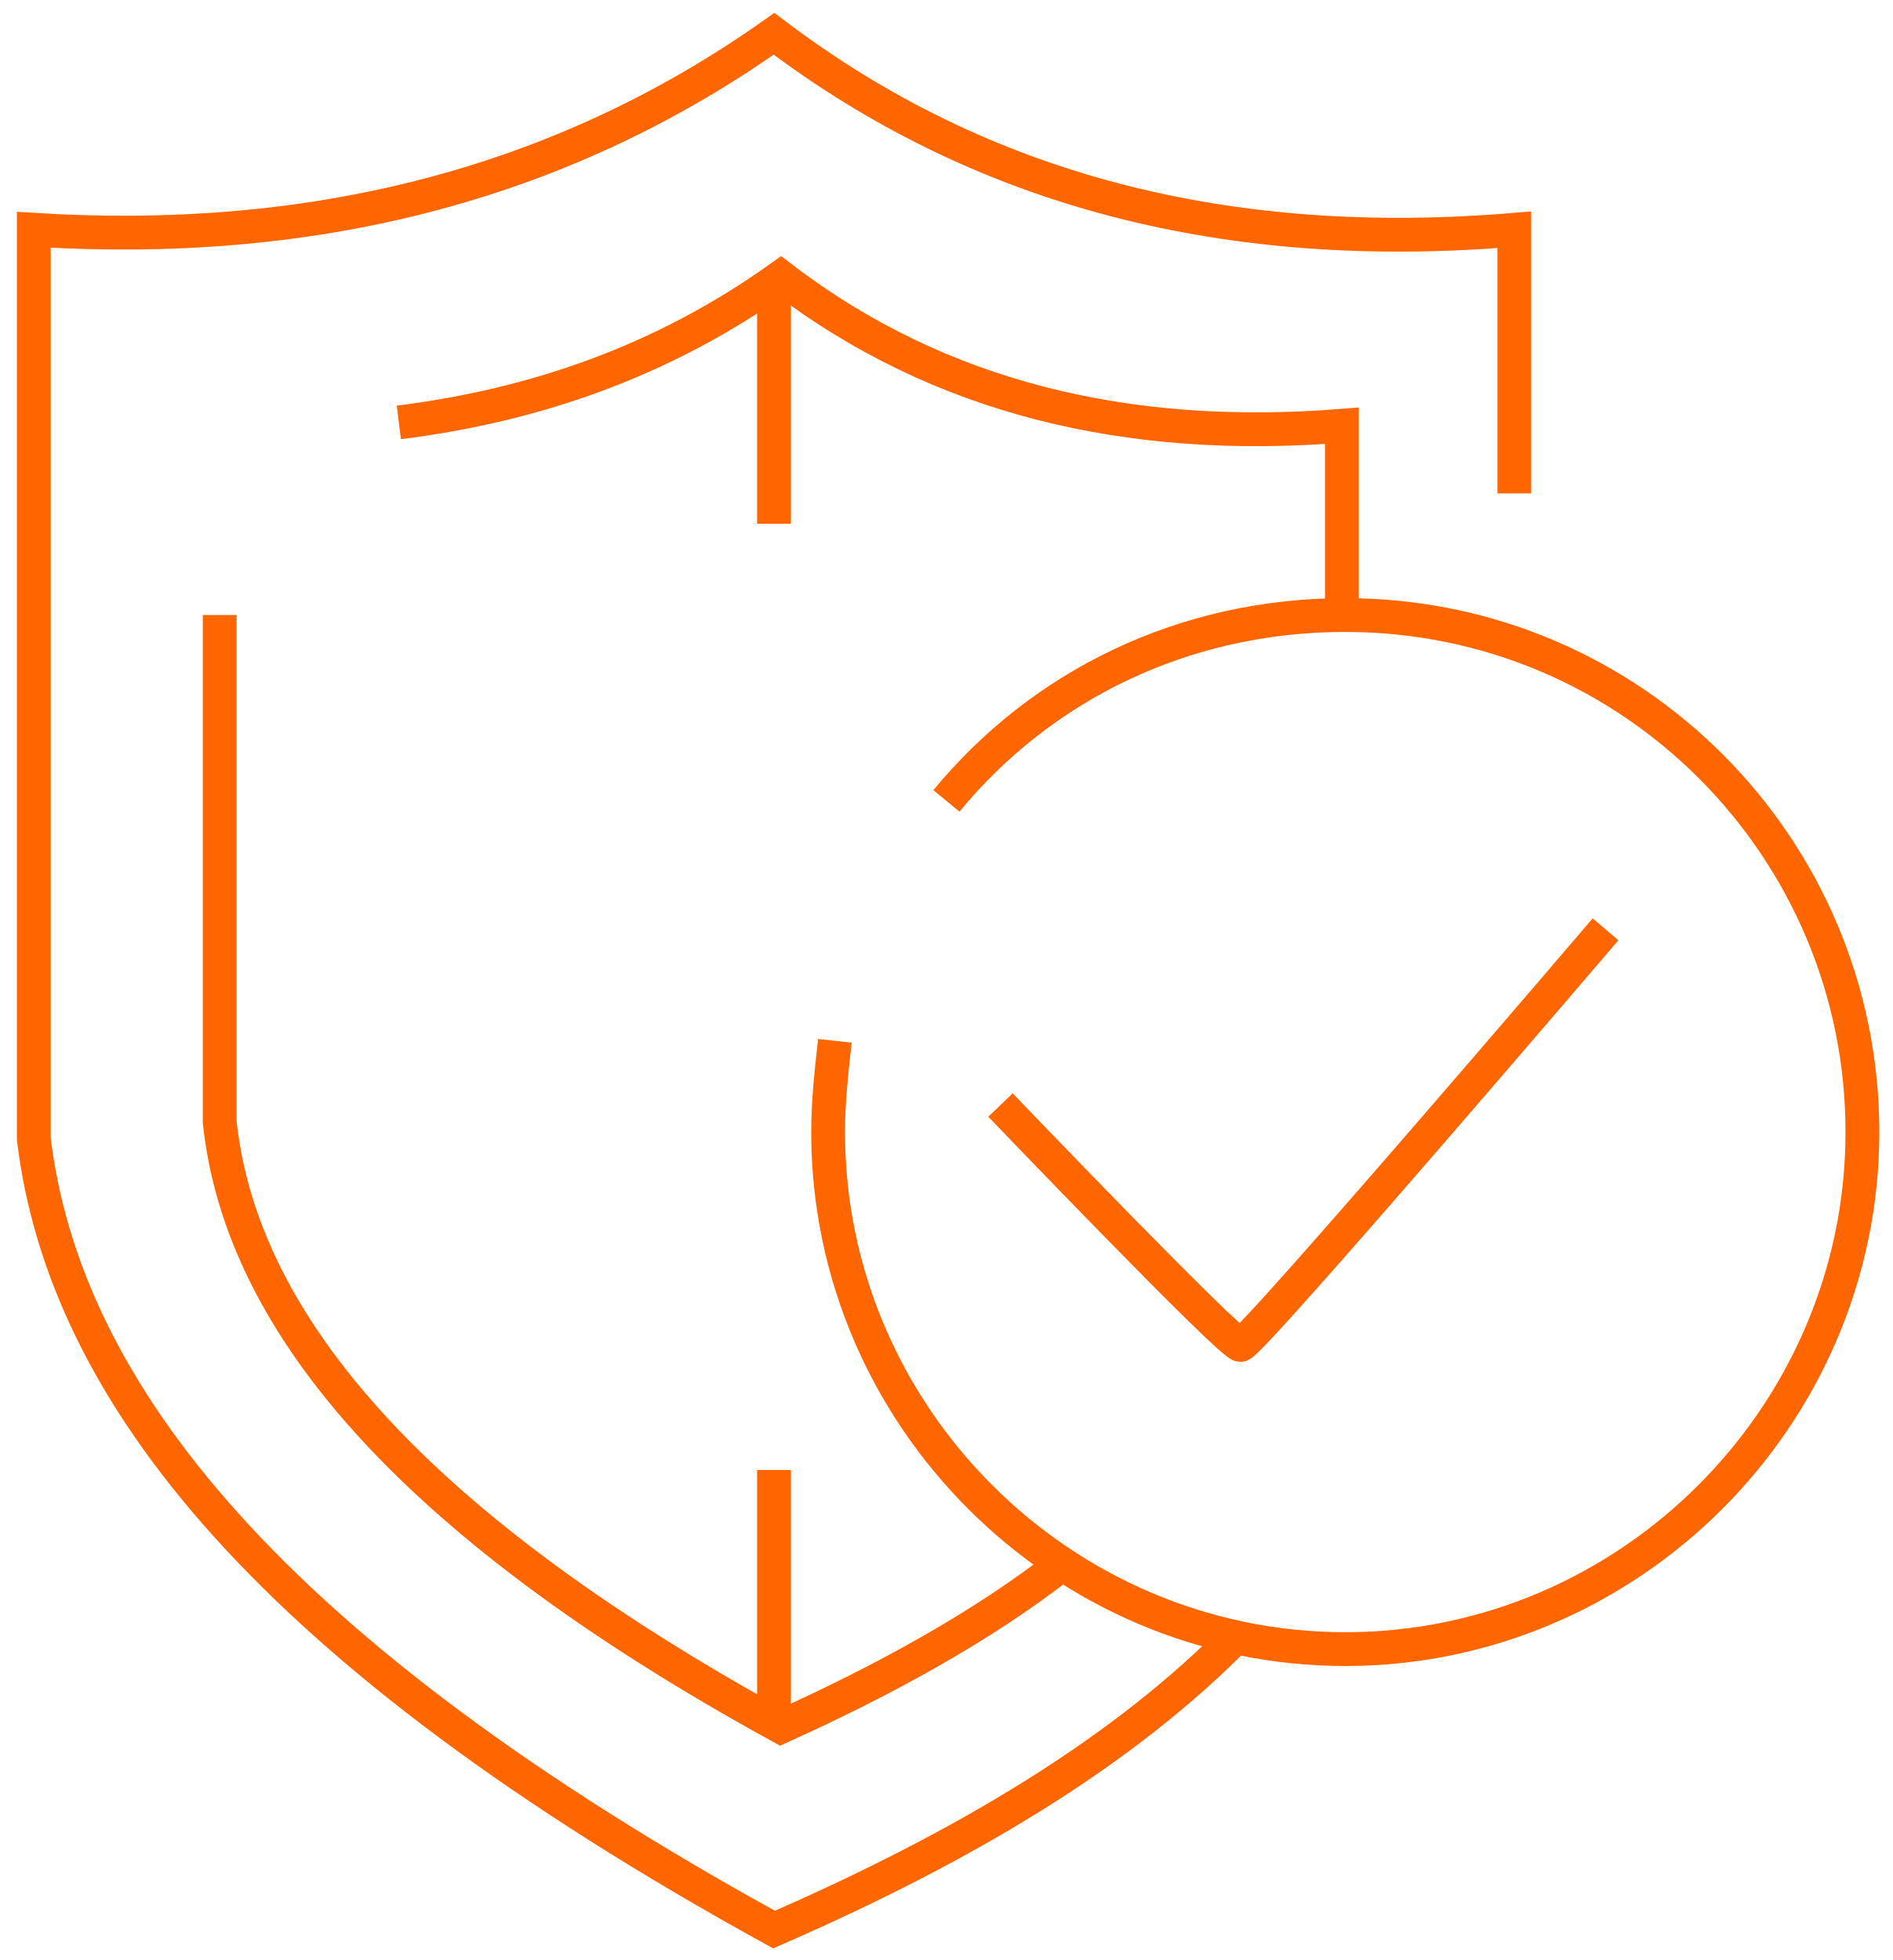
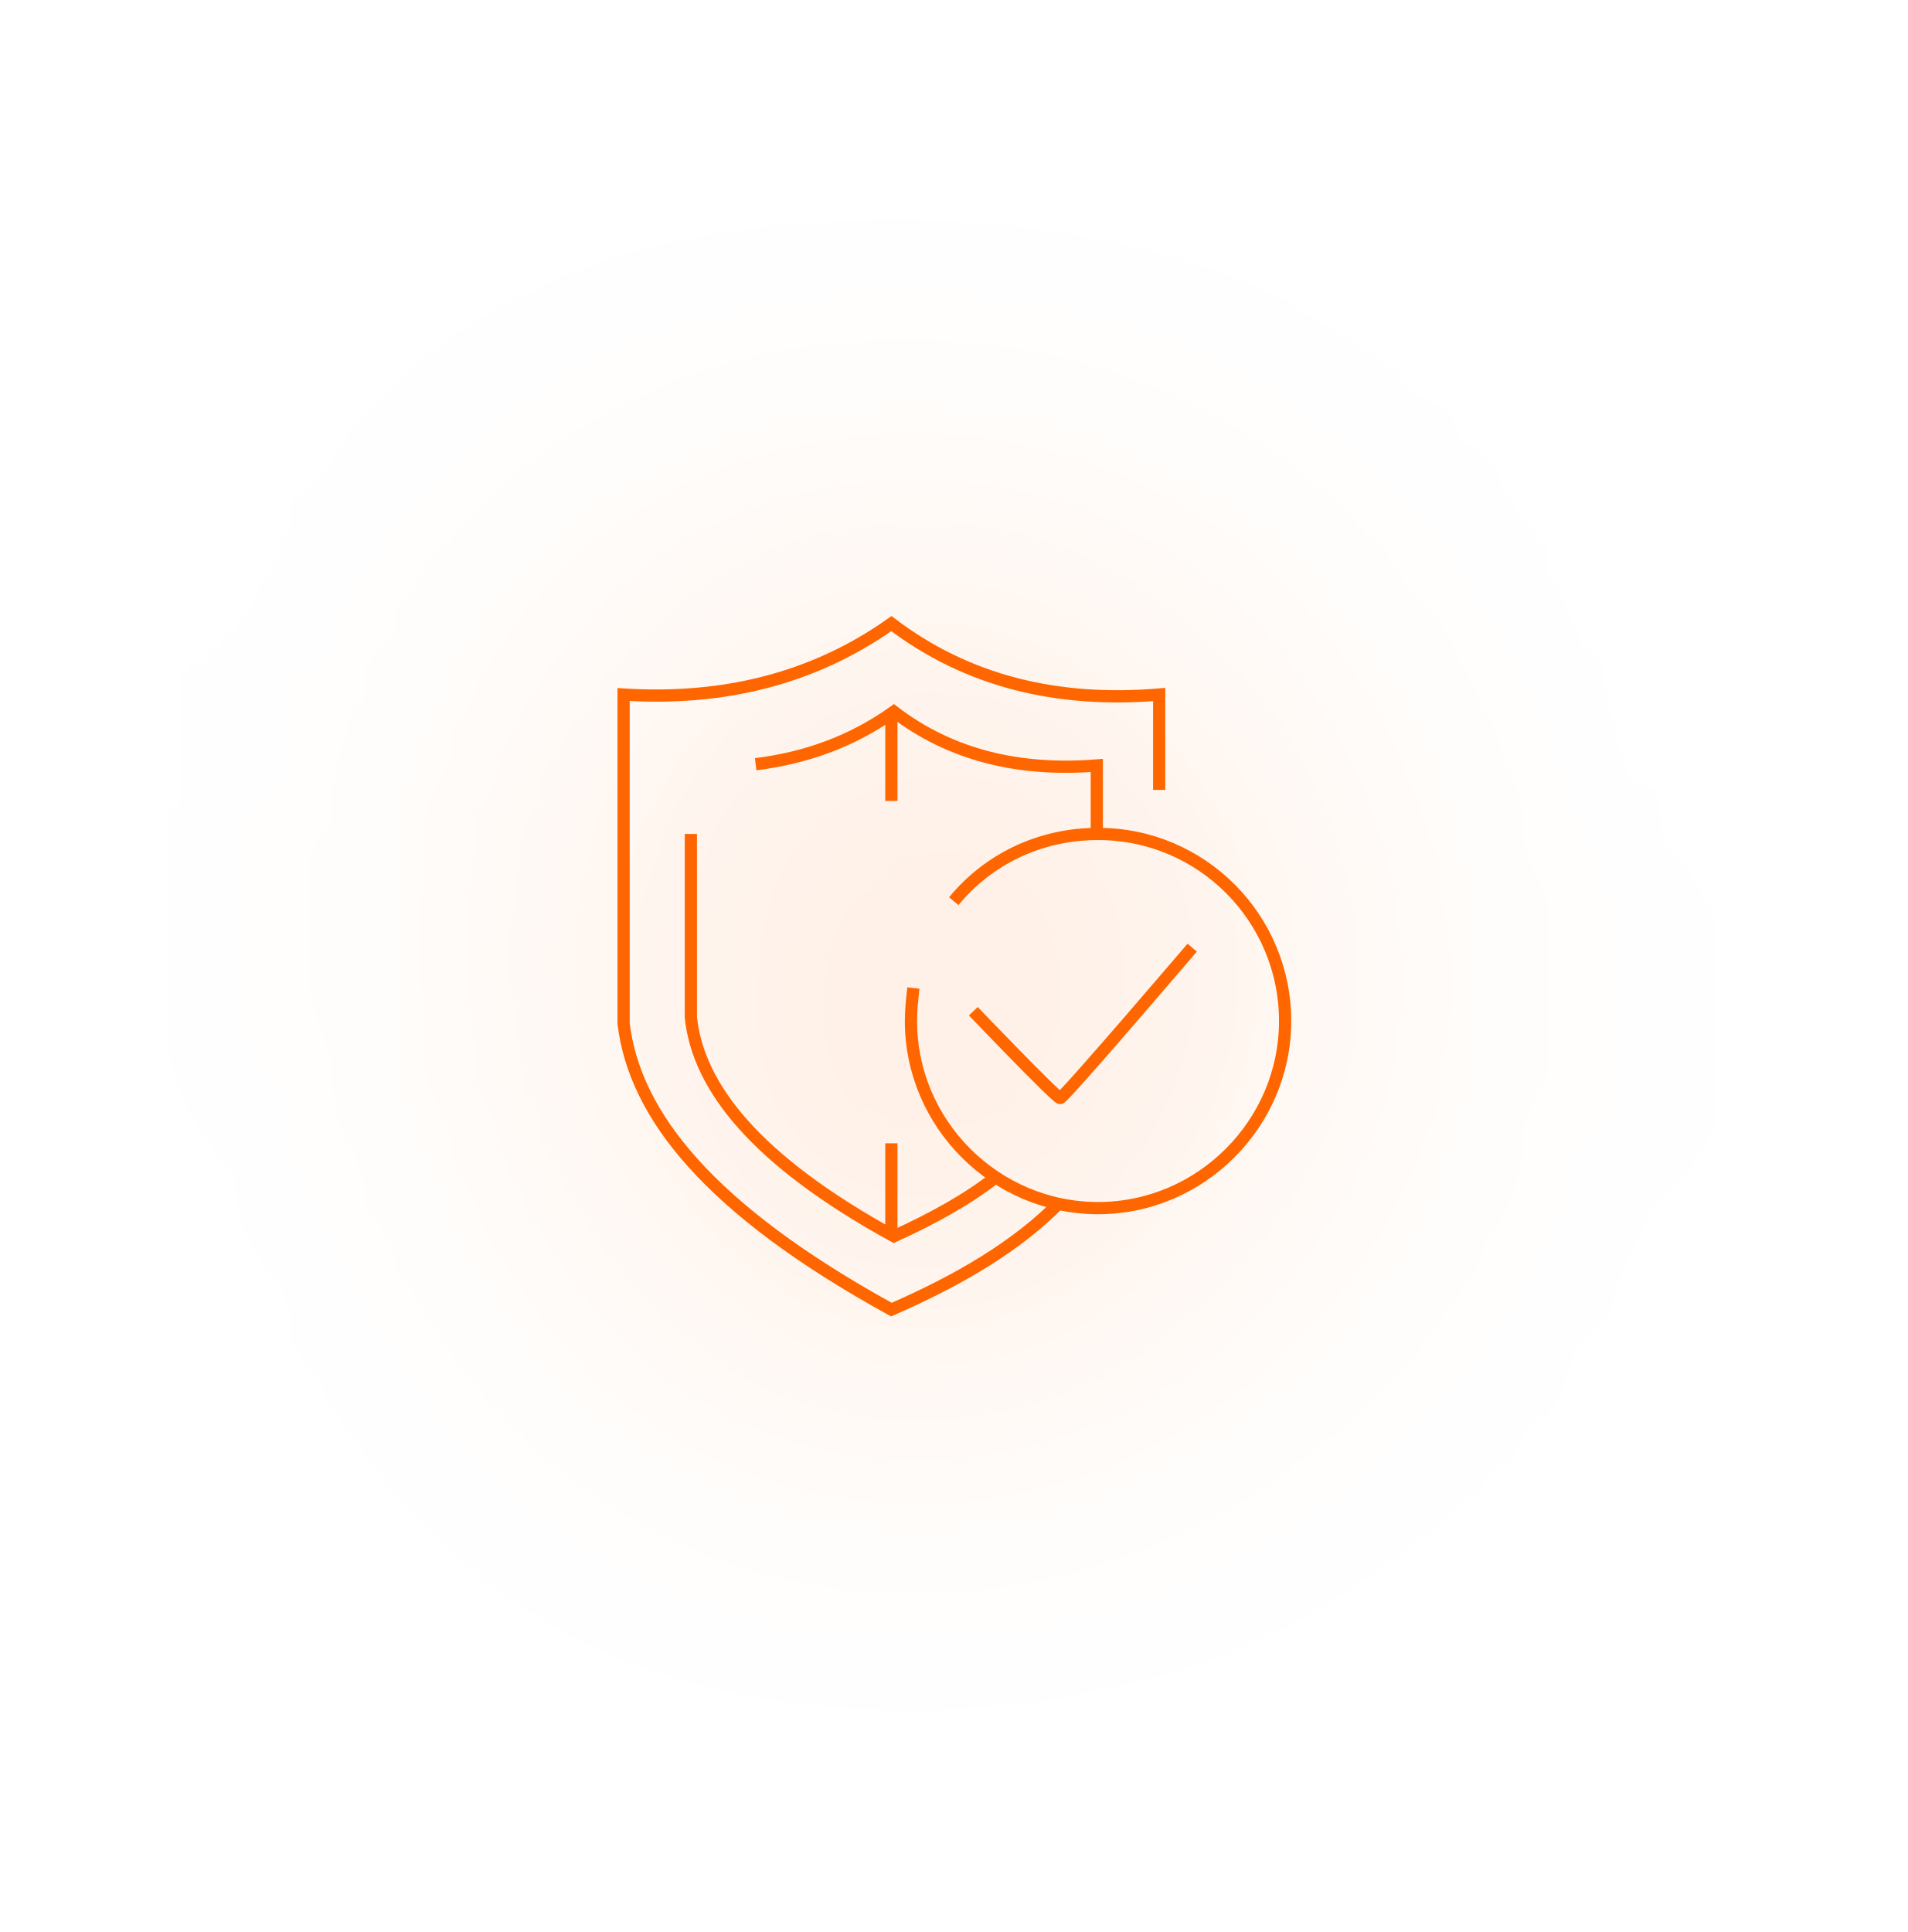
- <svg xmlns="http://www.w3.org/2000/svg" width="56" height="58" viewBox="0 0 56 58" fill="none">
-   <path d="M29.6 32.7C29.6 32.7 36.4 39.8 36.7 39.8C37 39.8 47.5 27.5 47.5 27.5" stroke="#FF6600" stroke-miterlimit="10" />
-   <path d="M36.7 48.3C33.2 51.9 28.4 54.7 22.9 57.1C8 48.9 1.9 41.2 1 33.7V6.8C9 7.3 16.4 5.6 22.9 1C29.1 5.7 36.4 7.5 44.8 6.8V14.6" stroke="#FF6600" stroke-miterlimit="10" />
-   <path d="M11.8 12.5C15.8 12 19.6 10.7 23.1 8.2C27.8 11.8 33.4 13.1 39.7 12.6V18.6" stroke="#FF6600" stroke-miterlimit="10" />
-   <path d="M31.4 46.3C29.1 48.1 26.2 49.7 23.1 51.1C11.8 44.9 7.1 38.9 6.5 33.2V18.2" stroke="#FF6600" stroke-miterlimit="10" />
-   <path d="M28 23.7C30.8 20.3 35 18.2 39.8 18.2C48.3 18.2 55.1 25.1 55.1 33.5C55.1 41.9 48.2 48.8 39.8 48.8C31.4 48.8 24.5 41.9 24.5 33.5C24.5 32.6 24.6 31.7 24.7 30.8" stroke="#FF6600" stroke-miterlimit="10" />
-   <path d="M22.899 15.5V8.2" stroke="#FF6600" stroke-miterlimit="10" />
-   <path d="M22.899 43.5V51.1" stroke="#FF6600" stroke-miterlimit="10" />
+ <svg xmlns="http://www.w3.org/2000/svg" width="156" height="158" viewBox="0 0 156 158" fill="none">
+   <g filter="url(#filter0_d)">
+     <path d="M79.6 82.7C79.6 82.7 86.4 89.8 86.7 89.8C87 89.8 97.5 77.5 97.5 77.5" stroke="#FF6600" stroke-miterlimit="10" />
+     <path d="M86.7 98.3C83.2 101.9 78.4 104.7 72.9 107.1C58 98.9 51.9 91.2 51 83.7V56.8C59 57.3 66.4 55.6 72.9 51C79.1 55.7 86.4 57.5 94.8 56.8V64.6" stroke="#FF6600" stroke-miterlimit="10" />
+     <path d="M61.8 62.5C65.8 62 69.6 60.7 73.1 58.2C77.8 61.8 83.4 63.1 89.7 62.6V68.6" stroke="#FF6600" stroke-miterlimit="10" />
+     <path d="M81.4 96.3C79.1 98.1 76.2 99.7 73.1 101.1C61.8 94.9 57.1 88.9 56.5 83.2V68.2" stroke="#FF6600" stroke-miterlimit="10" />
+     <path d="M78 73.7C80.8 70.3 85 68.2 89.8 68.2C98.3 68.2 105.1 75.1 105.1 83.5C105.1 91.9 98.2 98.8 89.8 98.8C81.4 98.8 74.5 91.9 74.5 83.5C74.5 82.6 74.6 81.7 74.7 80.8" stroke="#FF6600" stroke-miterlimit="10" />
+     <path d="M72.899 65.5V58.2" stroke="#FF6600" stroke-miterlimit="10" />
+     <path d="M72.899 93.5V101.1" stroke="#FF6600" stroke-miterlimit="10" />
+   </g>
+   <defs>
+     <filter id="filter0_d" x="0.5" y="0.38" width="155.1" height="157.276" filterUnits="userSpaceOnUse" color-interpolation-filters="sRGB">
+       <feFlood flood-opacity="0" result="BackgroundImageFix" />
+       <feColorMatrix in="SourceAlpha" type="matrix" values="0 0 0 0 0 0 0 0 0 0 0 0 0 0 0 0 0 0 127 0" />
+       <feOffset />
+       <feGaussianBlur stdDeviation="25" />
+       <feColorMatrix type="matrix" values="0 0 0 0 1 0 0 0 0 0.4 0 0 0 0 0 0 0 0 1 0" />
+       <feBlend mode="normal" in2="BackgroundImageFix" result="effect1_dropShadow" />
+       <feBlend mode="normal" in="SourceGraphic" in2="effect1_dropShadow" result="shape" />
+     </filter>
+   </defs>
</svg>
